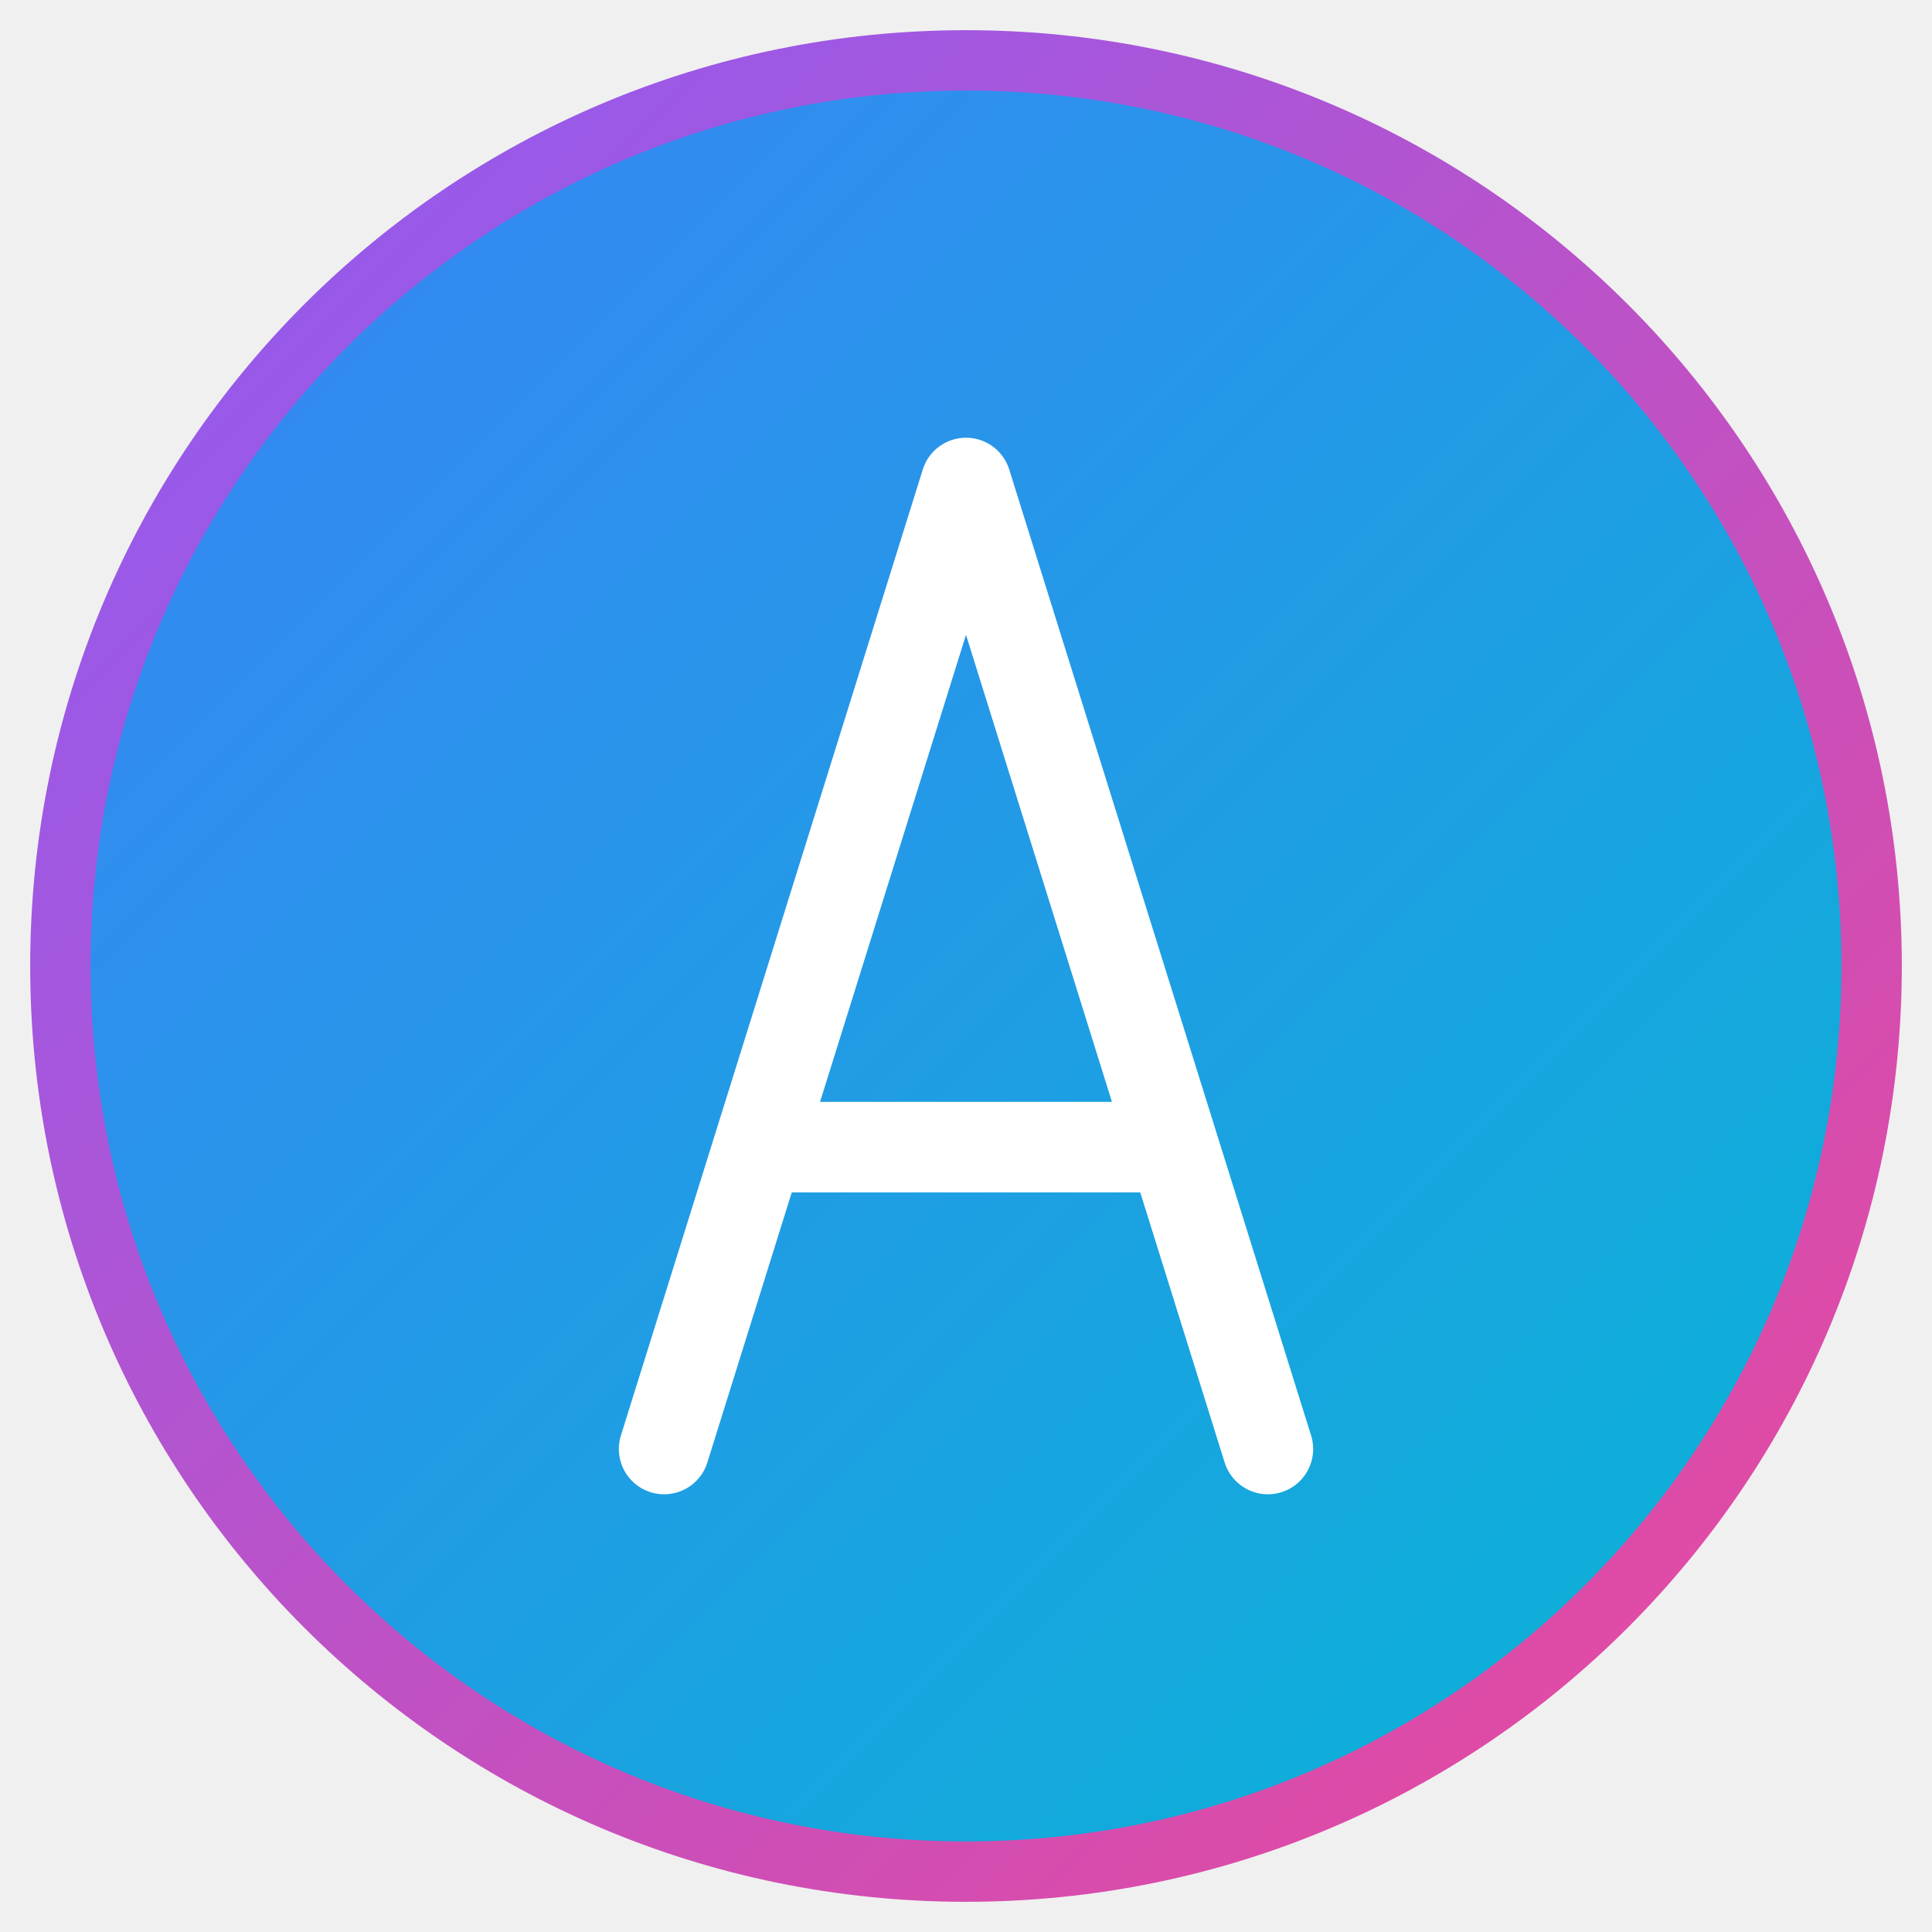
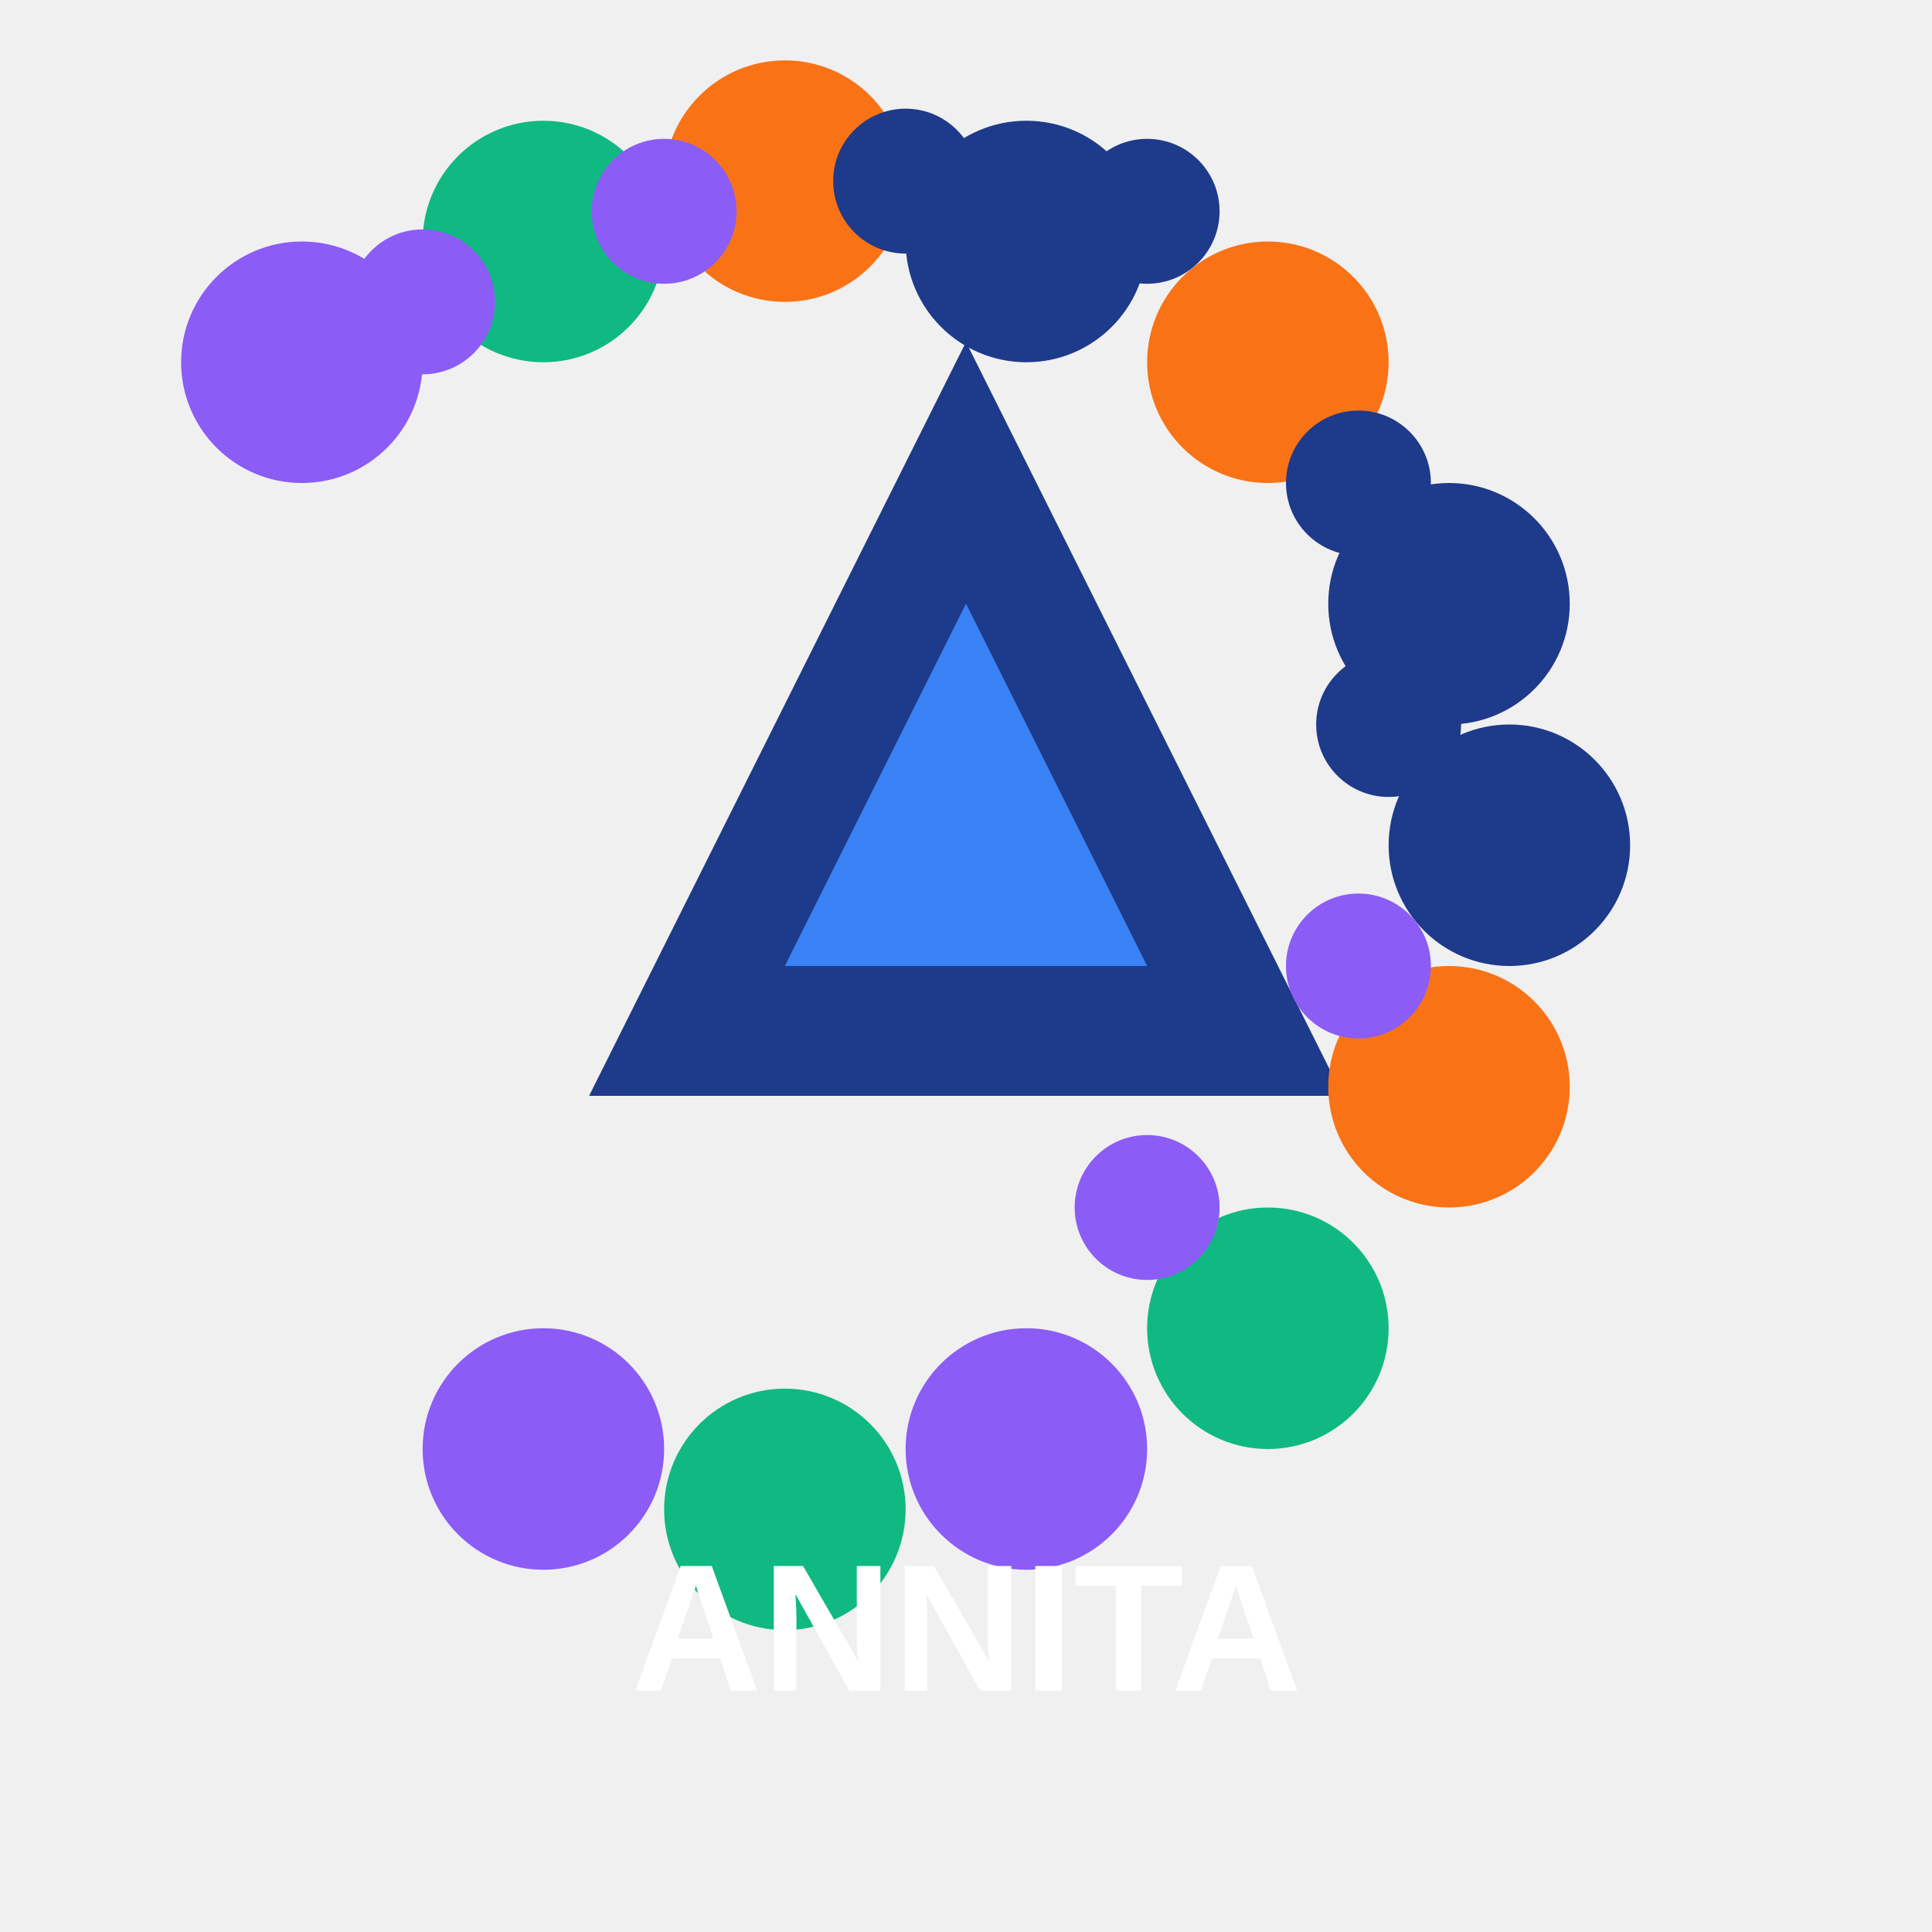
<svg xmlns="http://www.w3.org/2000/svg" width="32" height="32" viewBox="0 0 32 32" fill="none">
-   <circle cx="16" cy="16" r="15" fill="url(#gradient1)" stroke="url(#gradient2)" stroke-width="1" />
-   <path d="M11 24 L16 8 L21 24 M13 19 L19 19" stroke="white" stroke-width="1.5" stroke-linecap="round" stroke-linejoin="round" />
-   <defs>
-     <linearGradient id="gradient1" x1="0%" y1="0%" x2="100%" y2="100%">
-       <stop offset="0%" style="stop-color:#3B82F6;stop-opacity:1" />
-       <stop offset="100%" style="stop-color:#06B6D4;stop-opacity:1" />
-     </linearGradient>
-     <linearGradient id="gradient2" x1="0%" y1="0%" x2="100%" y2="100%">
-       <stop offset="0%" style="stop-color:#8B5CF6;stop-opacity:1" />
-       <stop offset="100%" style="stop-color:#EC4899;stop-opacity:1" />
-     </linearGradient>
-   </defs>
+   <path d="M16 6 L22 18 L10 18 Z" fill="#1e3a8a" stroke="#1e3a8a" stroke-width="0.3" />
+   <path d="M16 10 L19 16 L13 16 Z" fill="#3b82f6" />
+   <circle cx="5" cy="6" r="2" fill="#8b5cf6" />
+   <circle cx="9" cy="4" r="2" fill="#10b981" />
+   <circle cx="13" cy="3" r="2" fill="#f97316" />
+   <circle cx="17" cy="4" r="2" fill="#1e3a8a" />
+   <circle cx="21" cy="6" r="2" fill="#f97316" />
+   <circle cx="24" cy="10" r="2" fill="#1e3a8a" />
+   <circle cx="25" cy="14" r="2" fill="#1e3a8a" />
+   <circle cx="24" cy="18" r="2" fill="#f97316" />
+   <circle cx="21" cy="22" r="2" fill="#10b981" />
+   <circle cx="17" cy="24" r="2" fill="#8b5cf6" />
+   <circle cx="13" cy="25" r="2" fill="#10b981" />
+   <circle cx="9" cy="24" r="2" fill="#8b5cf6" />
+   <circle cx="7" cy="5" r="1.2" fill="#8b5cf6" />
+   <circle cx="11" cy="3.5" r="1.2" fill="#8b5cf6" />
+   <circle cx="15" cy="3" r="1.2" fill="#1e3a8a" />
+   <circle cx="19" cy="3.5" r="1.2" fill="#1e3a8a" />
+   <circle cx="22.5" cy="8" r="1.2" fill="#1e3a8a" />
+   <circle cx="23" cy="12" r="1.2" fill="#1e3a8a" />
+   <circle cx="22.5" cy="16" r="1.2" fill="#8b5cf6" />
+   <circle cx="19" cy="20" r="1.2" fill="#8b5cf6" />
+   <text x="16" y="28" font-family="Arial, sans-serif" font-size="3" font-weight="bold" fill="white" text-anchor="middle">ANNITA</text>
</svg>
